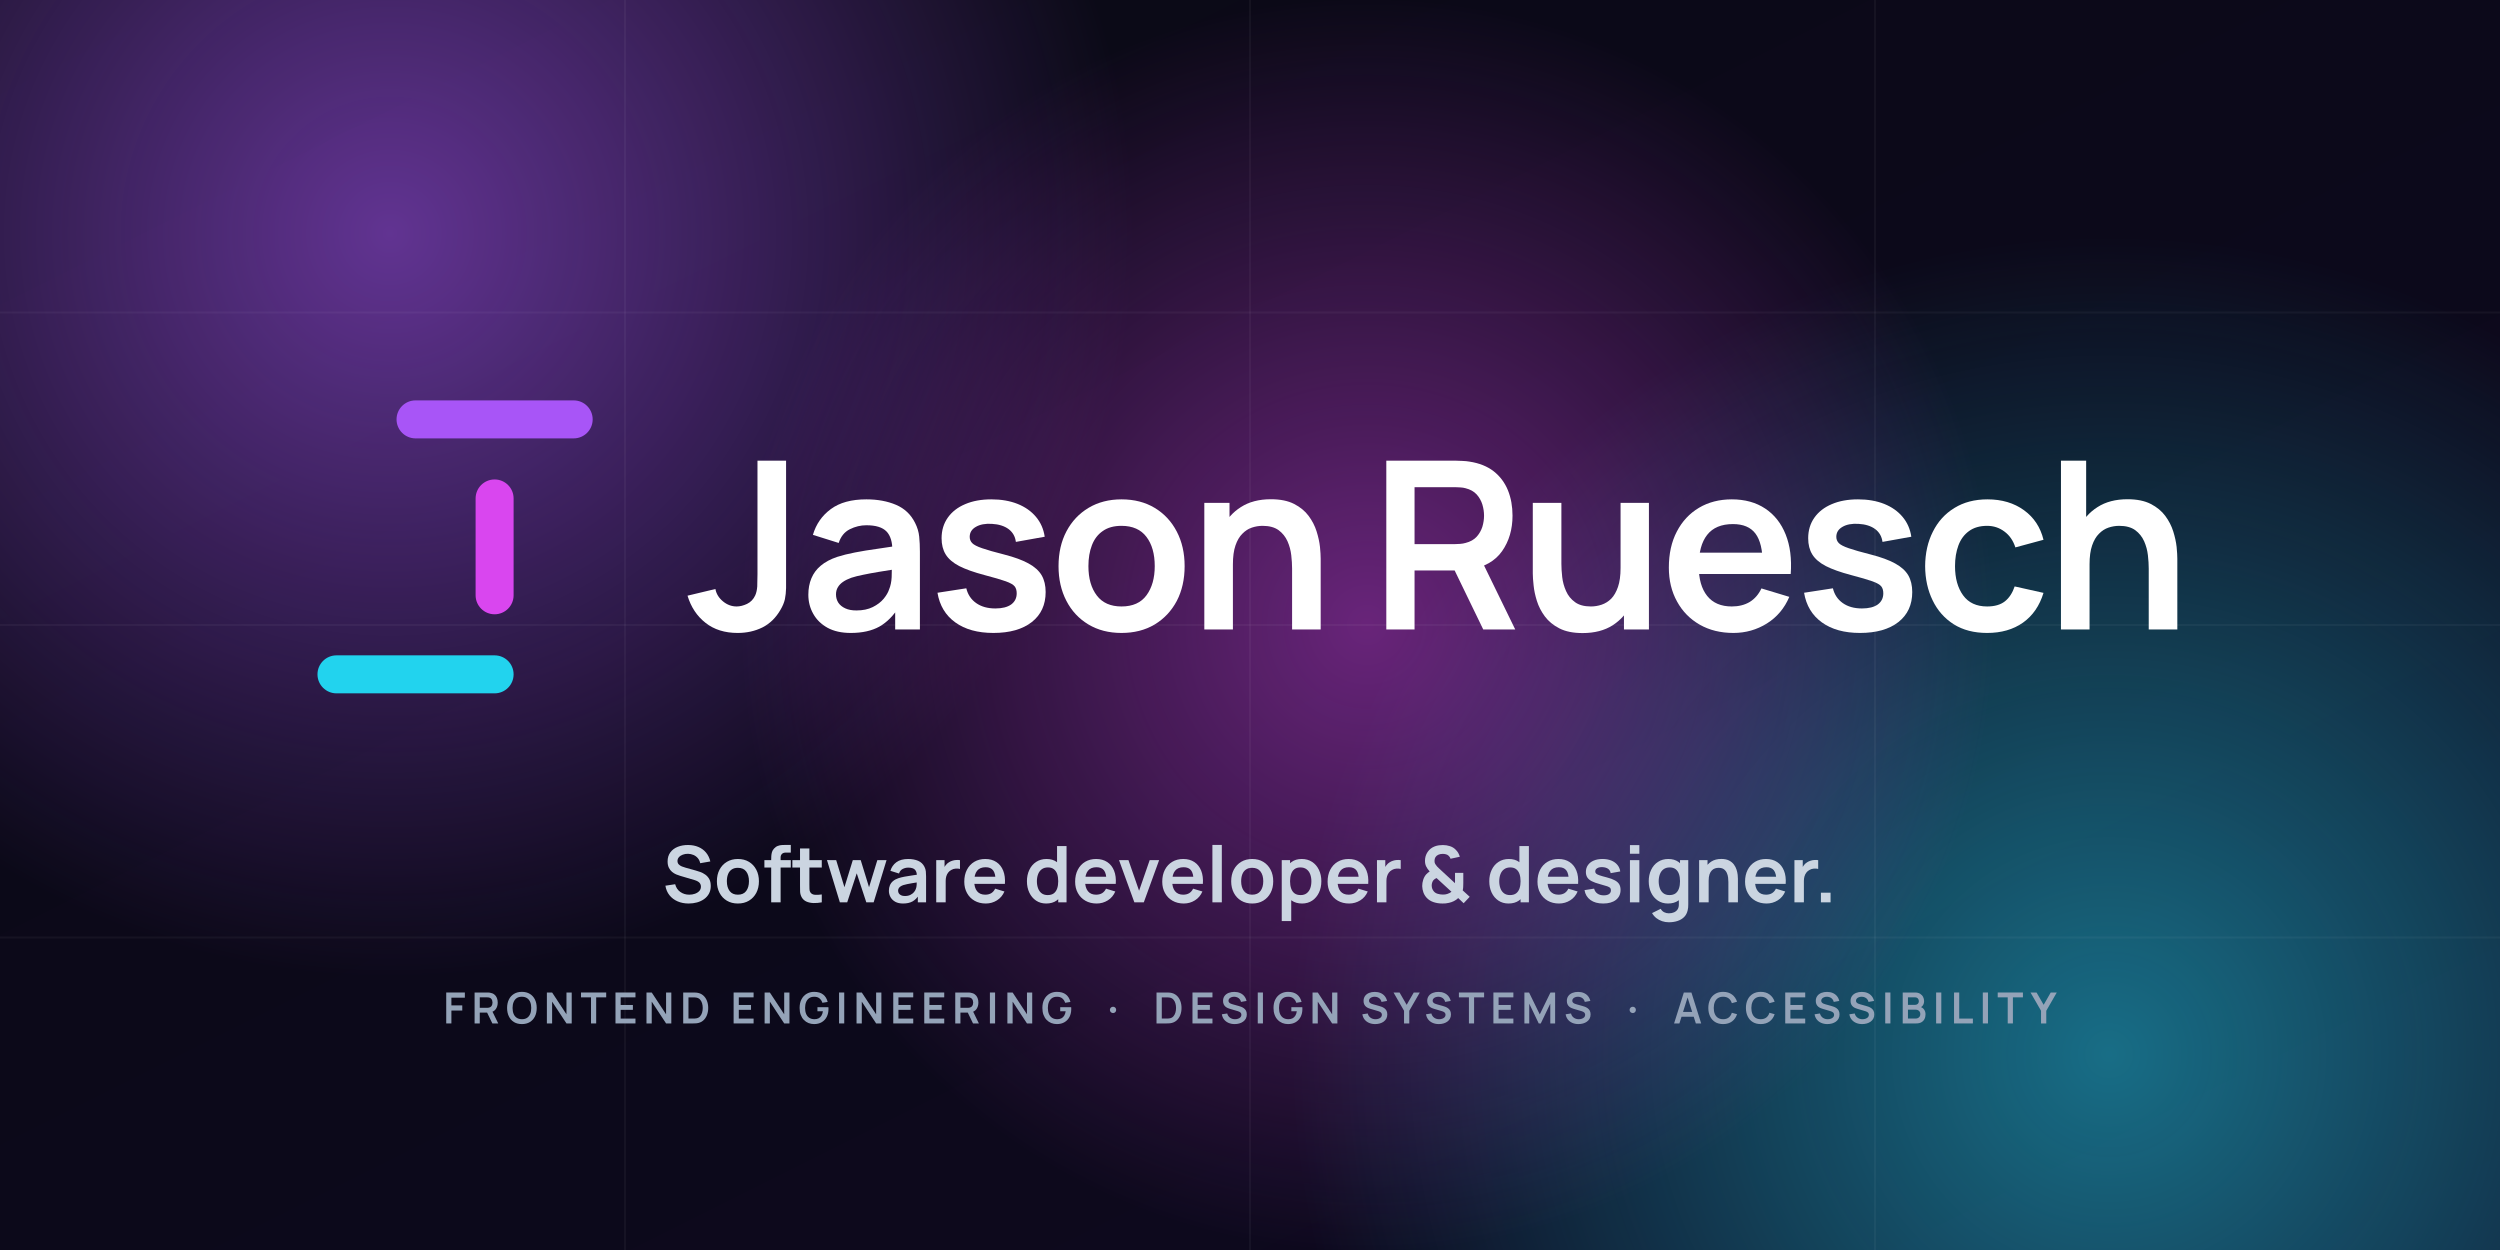
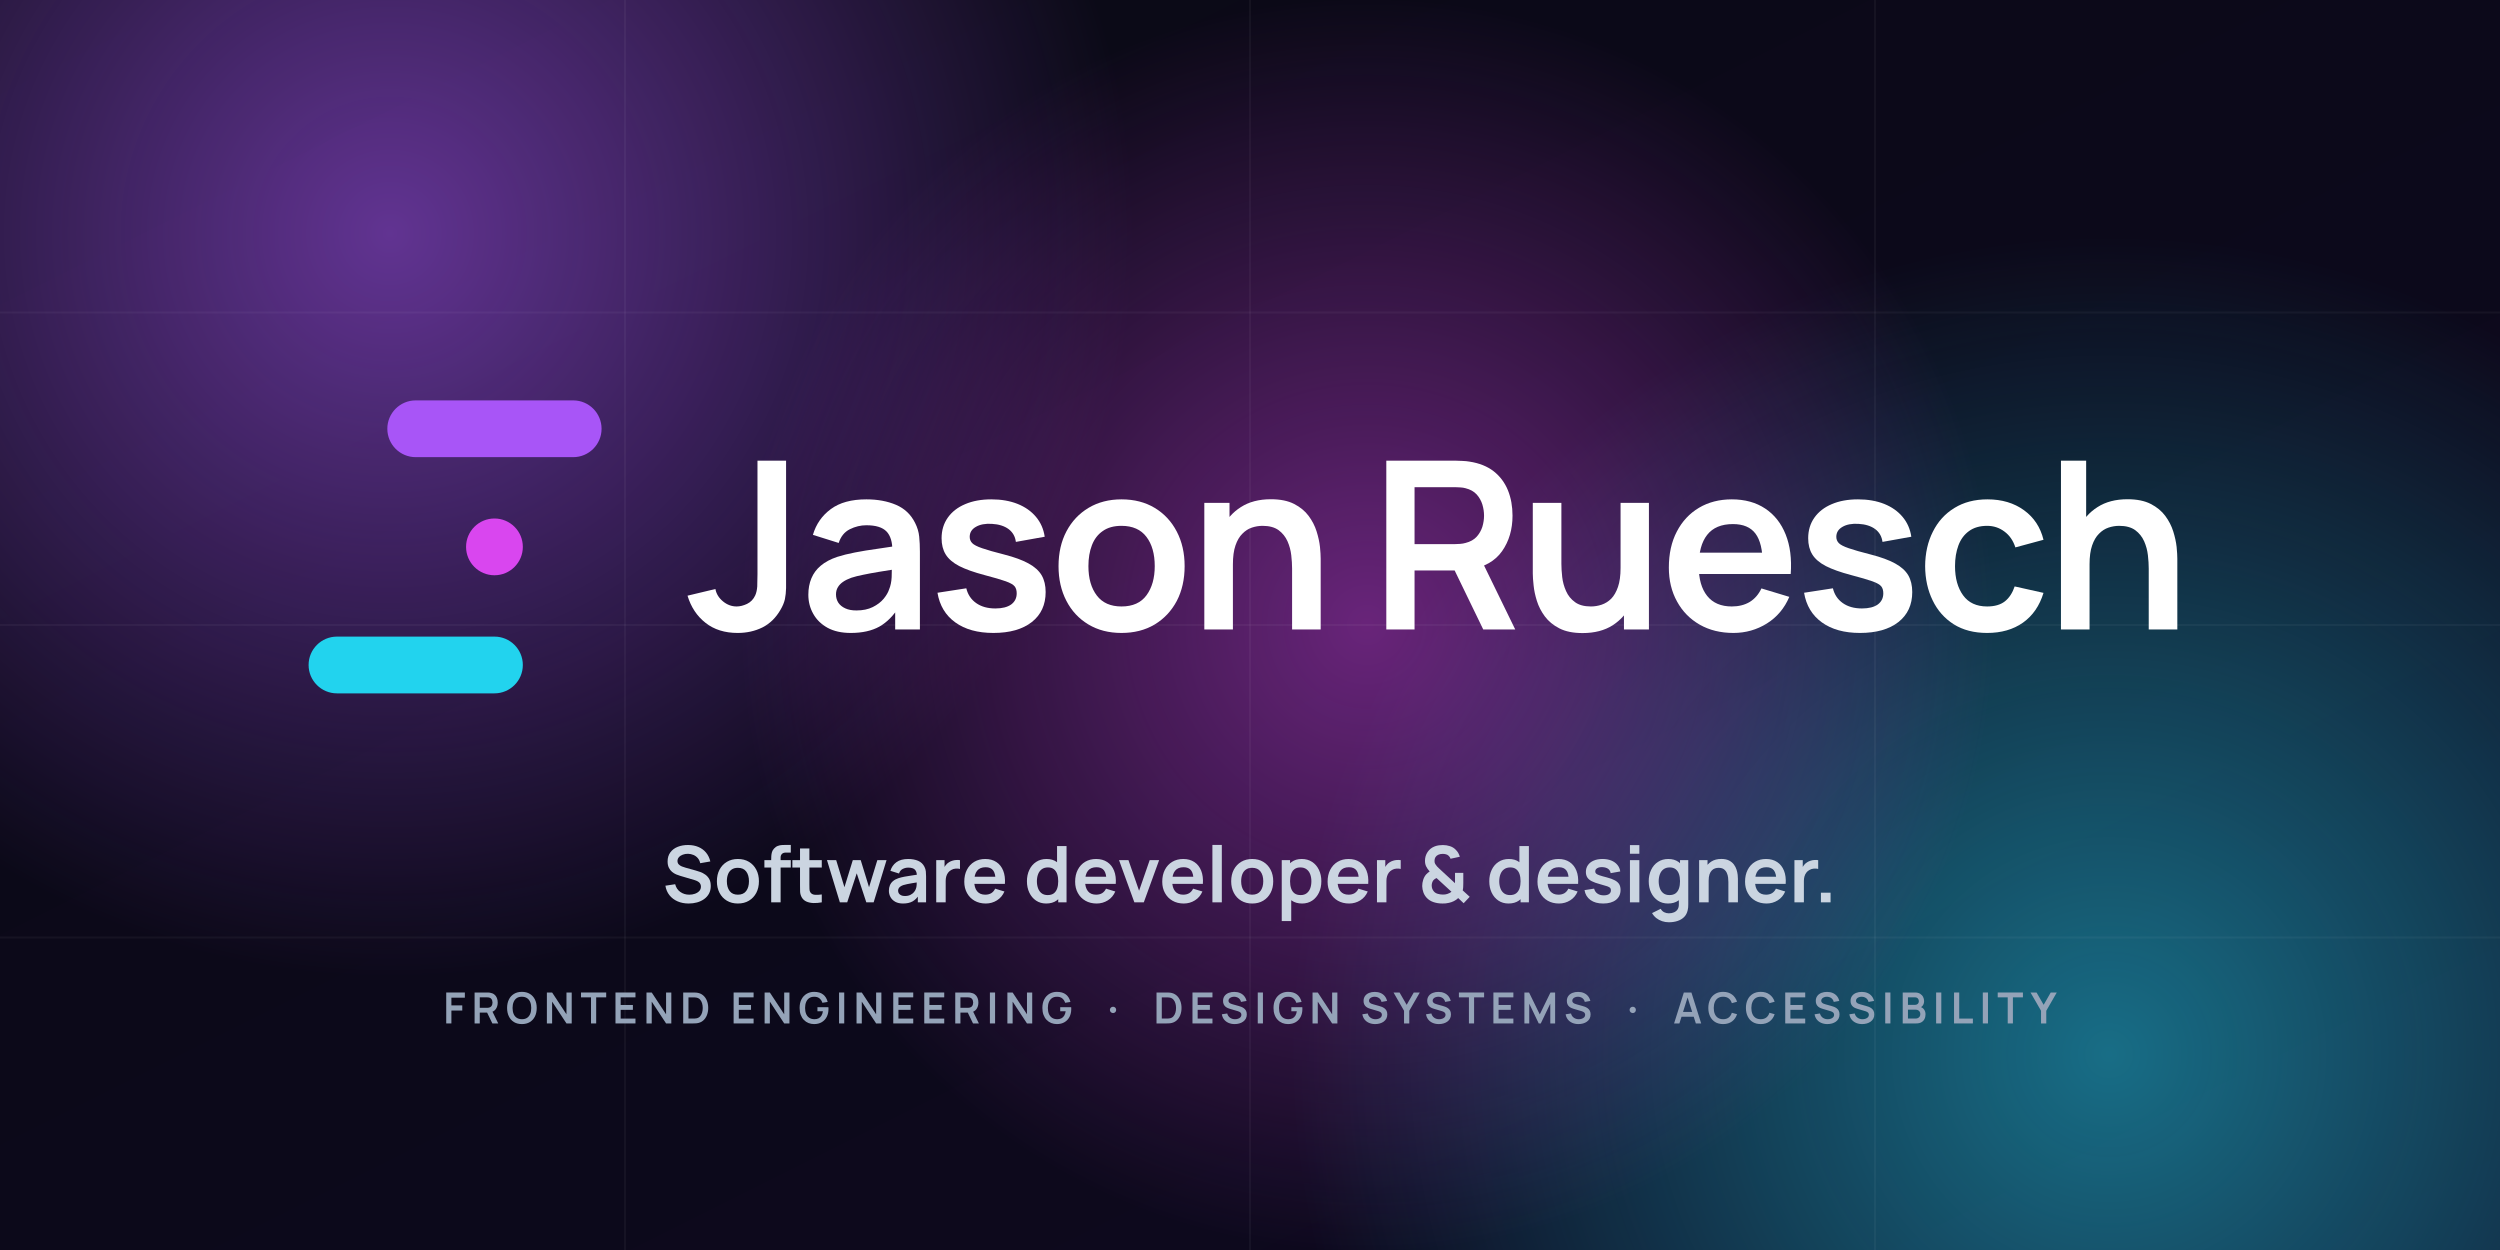
<svg xmlns="http://www.w3.org/2000/svg" width="1280" height="640" viewBox="0 0 1280 640">
  <defs>
    <linearGradient id="bg" x1="0" y1="0" x2="1" y2="1">
      <stop offset="0" stop-color="#0a0a14" />
      <stop offset="1" stop-color="#0e0820" />
    </linearGradient>
    <radialGradient id="glow-purple" cx="50%" cy="50%" r="50%">
      <stop offset="0" stop-color="#a855f7" stop-opacity="0.55" />
      <stop offset="1" stop-color="#a855f7" stop-opacity="0" />
    </radialGradient>
    <radialGradient id="glow-magenta" cx="50%" cy="50%" r="50%">
      <stop offset="0" stop-color="#d946ef" stop-opacity="0.45" />
      <stop offset="1" stop-color="#d946ef" stop-opacity="0" />
    </radialGradient>
    <radialGradient id="glow-cyan" cx="50%" cy="50%" r="50%">
      <stop offset="0" stop-color="#22d3ee" stop-opacity="0.5" />
      <stop offset="1" stop-color="#22d3ee" stop-opacity="0" />
    </radialGradient>
  </defs>
  <rect width="1280" height="640" fill="url(#bg)" />
  <circle cx="200" cy="120" r="380" fill="url(#glow-purple)" />
  <circle cx="1080" cy="540" r="420" fill="url(#glow-cyan)" />
  <circle cx="700" cy="320" r="320" fill="url(#glow-magenta)" />
  <g stroke="#ffffff" stroke-opacity="0.04" stroke-width="1">
    <line x1="0" y1="160" x2="1280" y2="160" />
    <line x1="0" y1="320" x2="1280" y2="320" />
    <line x1="0" y1="480" x2="1280" y2="480" />
    <line x1="320" y1="0" x2="320" y2="640" />
    <line x1="640" y1="0" x2="640" y2="640" />
    <line x1="960" y1="0" x2="960" y2="640" />
  </g>
-   <g transform="translate(158.0, 205.0) scale(1.569)">
-     <rect x="28.7" y="0" width="64" height="12.4" rx="6.2" fill="#a855f7" />
-     <rect x="54.5" y="25.8" width="12.4" height="44" rx="6.2" fill="#d946ef" />
-     <rect x="2.9" y="83.2" width="64" height="12.4" rx="6.2" fill="#22d3ee" />
+   <g transform="translate(158.0, 205.0) scale(2.3438)">
+     <rect x="17.2" y="0" width="46.8" height="12.4" rx="6.2" fill="#a855f7" />
+     <rect x="34.4" y="25.8" width="12.4" height="12.4" rx="6.2" fill="#d946ef" />
+     <rect x="0" y="51.6" width="46.8" height="12.4" rx="6.2" fill="#22d3ee" />
  </g>
  <g transform="translate(352.01, 322.27) scale(0.06)">
    <path d="M428 30Q263 30 154-56Q44-142 0-288L238-345Q249-284 302-240Q355-196 419-196Q461-196 508-218Q555-241 578-291Q592-323 595-367Q597-412 597-471L597-1440L841-1440L841-471Q841-404 841-353Q840-303 831-258Q821-214 793-167Q734-65 639-17Q544 30 428 30" fill="#ffffff" />
  </g>
  <g transform="translate(409.07, 322.27) scale(0.06)">
    <path d="M442 30Q325 30 244-14Q163-59 122-133Q80-207 80-296Q80-374 106-436Q132-499 186-544Q240-590 326-619Q391-640 479-657Q566-674 669-688Q771-703 883-720L797-671Q798-783 747-836Q696-889 575-889Q502-889 434-855Q366-821 339-738L119-807Q159-944 272-1027Q384-1110 575-1110Q719-1110 829-1063Q938-1016 991-909Q1020-852 1026-792Q1032-733 1032-663L1032 0L821 0L821-234L856-196Q783-79 686-24Q588 30 442 30M490-162Q572-162 630-191Q688-220 723-262Q757-304 769-341Q788-387 791-446Q793-506 793-543L867-521Q758-504 680-491Q602-478 546-466Q490-455 447-441Q405-426 376-406Q347-386 332-360Q316-334 316-299Q316-259 336-228Q356-198 395-180Q433-162 490-162" fill="#ffffff" />
  </g>
  <g transform="translate(475.19, 322.27) scale(0.06)">
    <path d="M557 30Q357 30 232-60Q107-150 80-313L326-351Q345-271 410-225Q475-179 574-179Q661-179 709-213Q756-248 756-308Q756-345 739-367Q721-390 662-411Q603-432 481-464Q345-500 265-541Q185-583 150-640Q115-697 115-778Q115-879 168-954Q221-1029 316-1069Q411-1110 540-1110Q666-1110 764-1071Q861-1032 921-960Q981-888 995-791L749-747Q740-816 687-856Q633-896 544-901Q459-906 407-875Q355-845 355-790Q355-759 376-737Q397-715 461-693Q524-671 650-639Q779-606 857-563Q934-521 969-462Q1003-403 1003-319Q1003-156 885-63Q766 30 557 30" fill="#ffffff" />
  </g>
  <g transform="translate(537.17, 322.27) scale(0.06)">
    <path d="M617 30Q455 30 334-43Q213-116 147-244Q80-373 80-540Q80-710 148-838Q216-966 337-1038Q458-1110 617-1110Q780-1110 901-1037Q1022-964 1089-835Q1156-707 1156-540Q1156-372 1089-243Q1021-115 900-42Q779 30 617 30M617-196Q761-196 831-292Q901-388 901-540Q901-697 830-790Q759-884 617-884Q520-884 458-840Q395-797 365-719Q335-642 335-540Q335-383 407-289Q478-196 617-196" fill="#ffffff" />
  </g>
  <g transform="translate(608.33, 322.27) scale(0.06)">
    <path d="M1131 0L887 0L887-520Q887-571 880-633Q873-695 848-752Q822-810 772-847Q721-884 635-884Q589-884 544-869Q499-854 463-817Q426-781 404-717Q382-654 382-555L239-616Q239-754 293-866Q346-978 450-1044Q554-1111 706-1111Q826-1111 904-1071Q982-1031 1028-969Q1074-907 1096-837Q1118-767 1125-704Q1131-642 1131-603L1131 0M382 0L138 0L138-1080L353-1080L353-745L382-745" fill="#ffffff" />
  </g>
  <g transform="translate(701.39, 322.27) scale(0.06)">
    <path d="M381 0L140 0L140-1440L735-1440Q756-1440 789-1438Q822-1437 850-1432Q975-1413 1057-1349Q1138-1285 1178-1187Q1217-1090 1217-971Q1217-795 1128-668Q1039-542 855-512L752-503L381-503L381 0M1240 0L967 0L683-586L928-640L1240 0M381-1214L381-728L725-728Q745-728 770-730Q795-732 816-738Q876-753 911-791Q945-829 960-877Q974-925 974-971Q974-1017 960-1065Q945-1114 911-1152Q876-1190 816-1205Q795-1211 770-1212Q745-1214 725-1214" fill="#ffffff" />
  </g>
  <g transform="translate(777.59, 322.27) scale(0.06)">
    <path d="M545 31Q425 31 347-9Q269-49 223-111Q177-173 155-243Q133-313 127-375Q120-438 120-477L120-1080L364-1080L364-560Q364-510 371-447Q378-385 404-327Q429-270 480-233Q530-196 616-196Q662-196 707-211Q752-226 789-262Q825-299 847-363Q869-427 869-525L1012-464Q1012-326 959-214Q905-102 801-35Q697 31 545 31M1111 0L898 0L898-335L869-335L869-1080L1111-1080" fill="#ffffff" />
  </g>
  <g transform="translate(849.65, 322.27) scale(0.06)">
    <path d="M631 30Q467 30 343-41Q219-112 150-238Q80-364 80-528Q80-705 148-835Q216-966 337-1038Q458-1110 617-1110Q785-1110 903-1031Q1020-953 1077-810Q1134-667 1120-473L881-473L881-561Q880-737 819-818Q758-899 627-899Q479-899 407-807Q335-716 335-540Q335-376 407-286Q479-196 617-196Q706-196 771-235Q835-275 870-350L1108-278Q1046-132 917-51Q787 30 631 30M1002-473L259-473L259-655L1002-655" fill="#ffffff" />
  </g>
  <g transform="translate(918.89, 322.27) scale(0.06)">
    <path d="M557 30Q357 30 232-60Q107-150 80-313L326-351Q345-271 410-225Q475-179 574-179Q661-179 709-213Q756-248 756-308Q756-345 739-367Q721-390 662-411Q603-432 481-464Q345-500 265-541Q185-583 150-640Q115-697 115-778Q115-879 168-954Q221-1029 316-1069Q411-1110 540-1110Q666-1110 764-1071Q861-1032 921-960Q981-888 995-791L749-747Q740-816 687-856Q633-896 544-901Q459-906 407-875Q355-845 355-790Q355-759 376-737Q397-715 461-693Q524-671 650-639Q779-606 857-563Q934-521 969-462Q1003-403 1003-319Q1003-156 885-63Q766 30 557 30" fill="#ffffff" />
  </g>
  <g transform="translate(980.87, 322.27) scale(0.06)">
    <path d="M609 30Q442 30 324-44Q206-119 144-248Q81-377 80-540Q81-706 146-834Q210-963 329-1036Q448-1110 612-1110Q796-1110 924-1017Q1051-925 1090-765L850-700Q822-787 757-835Q692-884 609-884Q515-884 454-839Q393-795 364-717Q335-639 335-540Q335-386 404-291Q473-196 609-196Q705-196 761-240Q816-284 844-367L1090-312Q1040-147 915-58Q790 30 609 30" fill="#ffffff" />
  </g>
  <g transform="translate(1046.93, 322.27) scale(0.06)">
    <path d="M1131 0L887 0L887-520Q887-571 880-633Q873-695 848-752Q822-810 772-847Q721-884 635-884Q589-884 544-869Q499-854 463-817Q426-781 404-717Q382-654 382-555L239-616Q239-754 293-866Q346-978 450-1044Q554-1111 706-1111Q826-1111 904-1071Q982-1031 1028-969Q1074-907 1096-837Q1118-767 1125-704Q1131-642 1131-603L1131 0M382 0L138 0L138-1440L353-1440L353-682L382-682" fill="#ffffff" />
  </g>
  <g transform="translate(339.15, 462.00) scale(0.02)">
    <path d="M673 30Q515 30 389-25Q262-80 181-182Q99-285 77-426L327-464Q359-336 459-266Q558-196 688-196Q765-196 833-220Q901-244 944-290Q986-336 986-403Q986-433 976-458Q966-484 947-504Q927-524 897-540Q866-557 826-569L454-679Q406-693 351-716Q295-740 246-781Q196-823 165-887Q133-952 133-1047Q133-1186 204-1280Q274-1375 394-1422Q513-1469 659-1468Q807-1467 923-1417Q1039-1368 1117-1274Q1195-1180 1227-1047L968-1002Q952-1078 907-1131Q861-1185 796-1213Q730-1241 656-1243Q584-1244 523-1221Q461-1199 424-1157Q386-1115 386-1059Q386-1006 418-972Q450-939 498-919Q545-900 594-887L852-815Q905-801 971-777Q1037-753 1098-710Q1159-667 1199-597Q1238-527 1238-419Q1238-307 1192-222Q1145-138 1066-82Q987-26 886 2Q784 30 673 30" fill="#cbd5e1" />
  </g>
  <g transform="translate(365.45, 462.00) scale(0.02)">
    <path d="M617 30Q455 30 334-43Q213-116 147-244Q80-373 80-540Q80-710 148-838Q216-966 337-1038Q458-1110 617-1110Q780-1110 901-1037Q1022-964 1089-835Q1156-707 1156-540Q1156-372 1089-243Q1021-115 900-42Q779 30 617 30M617-196Q761-196 831-292Q901-388 901-540Q901-697 830-790Q759-884 617-884Q520-884 458-840Q395-797 365-719Q335-642 335-540Q335-383 407-289Q478-196 617-196" fill="#cbd5e1" />
  </g>
  <g transform="translate(390.17, 462.00) scale(0.02)">
    <path d="M475 0L234 0L234-1097Q234-1138 237-1187Q240-1237 254-1286Q268-1335 305-1375Q351-1426 405-1445Q458-1465 510-1467Q562-1470 601-1470L736-1470L736-1274L611-1274Q542-1274 509-1239Q475-1205 475-1149L475 0M736-891L60-891L60-1080L736-1080" fill="#cbd5e1" />
  </g>
  <g transform="translate(405.29, 462.00) scale(0.02)">
    <path d="M773-202L773 0Q666 20 564 18Q461 15 380-20Q299-56 257-133Q220-203 218-276Q216-349 216-441L216-1380L456-1380L456-455Q456-390 458-341Q459-292 478-261Q514-201 593-194Q672-187 773-202M773-891L20-891L20-1080L773-1080" fill="#cbd5e1" />
  </g>
  <g transform="translate(422.61, 462.00) scale(0.02)">
    <path d="M558 0L370 0L40-1082L276-1080L487-387L701-1080L904-1080L1117-387L1329-1080L1565-1080L1235 0L1047 0L802-743" fill="#cbd5e1" />
  </g>
  <g transform="translate(453.51, 462.00) scale(0.02)">
    <path d="M442 30Q325 30 244-14Q163-59 122-133Q80-207 80-296Q80-374 106-436Q132-499 186-544Q240-590 326-619Q391-640 479-657Q566-674 669-688Q771-703 883-720L797-671Q798-783 747-836Q696-889 575-889Q502-889 434-855Q366-821 339-738L119-807Q159-944 272-1027Q384-1110 575-1110Q719-1110 829-1063Q938-1016 991-909Q1020-852 1026-792Q1032-733 1032-663L1032 0L821 0L821-234L856-196Q783-79 686-24Q588 30 442 30M490-162Q572-162 630-191Q688-220 723-262Q757-304 769-341Q788-387 791-446Q793-506 793-543L867-521Q758-504 680-491Q602-478 546-466Q490-455 447-441Q405-426 376-406Q347-386 332-360Q316-334 316-299Q316-259 336-228Q356-198 395-180Q433-162 490-162" fill="#cbd5e1" />
  </g>
  <g transform="translate(476.55, 462.00) scale(0.02)">
    <path d="M382 0L140 0L140-1080L353-1080L353-817L327-851Q347-905 381-949Q414-994 461-1023Q501-1050 550-1065Q598-1081 649-1084Q700-1088 748-1080L748-855Q700-869 638-864Q575-859 525-829Q475-802 444-760Q412-718 397-664Q382-611 382-549" fill="#cbd5e1" />
  </g>
  <g transform="translate(492.11, 462.00) scale(0.02)">
    <path d="M631 30Q467 30 343-41Q219-112 150-238Q80-364 80-528Q80-705 148-835Q216-966 337-1038Q458-1110 617-1110Q785-1110 903-1031Q1020-953 1077-810Q1134-667 1120-473L881-473L881-561Q880-737 819-818Q758-899 627-899Q479-899 407-807Q335-716 335-540Q335-376 407-286Q479-196 617-196Q706-196 771-235Q835-275 870-350L1108-278Q1046-132 917-51Q787 30 631 30M1002-473L259-473L259-655L1002-655" fill="#cbd5e1" />
  </g>
  <g transform="translate(524.19, 462.00) scale(0.02)">
    <path d="M573 30Q424 30 313-45Q202-120 141-249Q80-378 80-540Q80-704 142-832Q203-961 316-1035Q429-1110 582-1110Q736-1110 841-1035Q945-961 999-832Q1053-703 1053-540Q1053-379 999-249Q945-120 838-45Q731 30 573 30M610-186Q707-186 767-230Q826-275 854-355Q881-435 881-540Q881-646 854-725Q826-805 768-849Q710-894 618-894Q521-894 458-846Q395-799 365-718Q335-638 335-540Q335-441 365-360Q394-280 455-233Q516-186 610-186M1094 0L881 0L881-758L851-758L851-1440L1094-1440" fill="#cbd5e1" />
  </g>
  <g transform="translate(548.87, 462.00) scale(0.02)">
    <path d="M631 30Q467 30 343-41Q219-112 150-238Q80-364 80-528Q80-705 148-835Q216-966 337-1038Q458-1110 617-1110Q785-1110 903-1031Q1020-953 1077-810Q1134-667 1120-473L881-473L881-561Q880-737 819-818Q758-899 627-899Q479-899 407-807Q335-716 335-540Q335-376 407-286Q479-196 617-196Q706-196 771-235Q835-275 870-350L1108-278Q1046-132 917-51Q787 30 631 30M1002-473L259-473L259-655L1002-655" fill="#cbd5e1" />
  </g>
  <g transform="translate(572.15, 462.00) scale(0.02)">
    <path d="M674 0L432 0L40-1080L281-1080L553-297L824-1080L1066-1080" fill="#cbd5e1" />
  </g>
  <g transform="translate(593.47, 462.00) scale(0.02)">
    <path d="M631 30Q467 30 343-41Q219-112 150-238Q80-364 80-528Q80-705 148-835Q216-966 337-1038Q458-1110 617-1110Q785-1110 903-1031Q1020-953 1077-810Q1134-667 1120-473L881-473L881-561Q880-737 819-818Q758-899 627-899Q479-899 407-807Q335-716 335-540Q335-376 407-286Q479-196 617-196Q706-196 771-235Q835-275 870-350L1108-278Q1046-132 917-51Q787 30 631 30M1002-473L259-473L259-655L1002-655" fill="#cbd5e1" />
  </g>
  <g transform="translate(617.55, 462.00) scale(0.02)">
    <path d="M401 0L160 0L160-1470L401-1470" fill="#cbd5e1" />
  </g>
  <g transform="translate(628.77, 462.00) scale(0.02)">
    <path d="M617 30Q455 30 334-43Q213-116 147-244Q80-373 80-540Q80-710 148-838Q216-966 337-1038Q458-1110 617-1110Q780-1110 901-1037Q1022-964 1089-835Q1156-707 1156-540Q1156-372 1089-243Q1021-115 900-42Q779 30 617 30M617-196Q761-196 831-292Q901-388 901-540Q901-697 830-790Q759-884 617-884Q520-884 458-840Q395-797 365-719Q335-642 335-540Q335-383 407-289Q478-196 617-196" fill="#cbd5e1" />
  </g>
  <g transform="translate(653.49, 462.00) scale(0.02)">
    <path d="M659 30Q501 30 394-45Q287-120 233-249Q179-379 179-540Q179-703 233-832Q287-961 392-1035Q496-1110 650-1110Q803-1110 916-1035Q1028-961 1090-832Q1152-704 1152-540Q1152-378 1091-249Q1030-120 919-45Q808 30 659 30M381 480L138 480L138-1080L351-1080L351-322L381-322L381 480M622-186Q716-186 777-233Q838-280 868-360Q897-441 897-540Q897-638 867-718Q837-799 774-846Q711-894 614-894Q522-894 464-849Q406-805 379-725Q351-646 351-540Q351-435 379-355Q406-275 466-230Q525-186 622-186" fill="#cbd5e1" />
  </g>
  <g transform="translate(678.13, 462.00) scale(0.02)">
    <path d="M631 30Q467 30 343-41Q219-112 150-238Q80-364 80-528Q80-705 148-835Q216-966 337-1038Q458-1110 617-1110Q785-1110 903-1031Q1020-953 1077-810Q1134-667 1120-473L881-473L881-561Q880-737 819-818Q758-899 627-899Q479-899 407-807Q335-716 335-540Q335-376 407-286Q479-196 617-196Q706-196 771-235Q835-275 870-350L1108-278Q1046-132 917-51Q787 30 631 30M1002-473L259-473L259-655L1002-655" fill="#cbd5e1" />
  </g>
  <g transform="translate(702.21, 462.00) scale(0.02)">
    <path d="M382 0L140 0L140-1080L353-1080L353-817L327-851Q347-905 381-949Q414-994 461-1023Q501-1050 550-1065Q598-1081 649-1084Q700-1088 748-1080L748-855Q700-869 638-864Q575-859 525-829Q475-802 444-760Q412-718 397-664Q382-611 382-549" fill="#cbd5e1" />
  </g>
  <g transform="translate(726.17, 462.00) scale(0.02)">
    <path d="M617 30Q497 30 391-5Q284-41 213-118Q156-181 130-255Q103-330 100-415Q100-498 125-576Q149-654 200-714Q220-738 244-756Q267-775 291-790Q232-856 202-918Q171-980 171-1064Q171-1190 239-1290Q307-1390 424-1434Q475-1453 528-1460Q580-1467 630-1467Q724-1467 811-1438Q898-1410 959-1346Q998-1309 1024-1262Q1050-1216 1063-1167L825-1116Q811-1161 776-1193Q746-1222 705-1231Q664-1241 624-1241Q560-1241 511-1218Q462-1195 439-1156Q415-1117 415-1061Q415-1011 434-981Q452-951 479-920Q497-900 523-876Q549-852 577-826L939-491Q940-511 940-534Q940-558 940-579L940-755L1152-755L1152-494Q1152-440 1149-389Q1146-339 1137-306L1316-142L1161 23L1022-109Q971-61 910-31Q849-1 787 12Q742 23 701 27Q660 30 617 30M627-199Q658-199 686-202Q713-205 739-214Q776-225 803-240Q829-255 849-271L468-621Q441-611 420-595Q398-580 383-561Q364-536 354-502Q343-469 343-429Q344-383 358-347Q372-312 395-284Q431-238 498-218Q565-199 627-199" fill="#cbd5e1" />
  </g>
  <g transform="translate(760.91, 462.00) scale(0.02)">
    <path d="M573 30Q424 30 313-45Q202-120 141-249Q80-378 80-540Q80-704 142-832Q203-961 316-1035Q429-1110 582-1110Q736-1110 841-1035Q945-961 999-832Q1053-703 1053-540Q1053-379 999-249Q945-120 838-45Q731 30 573 30M610-186Q707-186 767-230Q826-275 854-355Q881-435 881-540Q881-646 854-725Q826-805 768-849Q710-894 618-894Q521-894 458-846Q395-799 365-718Q335-638 335-540Q335-441 365-360Q394-280 455-233Q516-186 610-186M1094 0L881 0L881-758L851-758L851-1440L1094-1440" fill="#cbd5e1" />
  </g>
  <g transform="translate(785.59, 462.00) scale(0.02)">
    <path d="M631 30Q467 30 343-41Q219-112 150-238Q80-364 80-528Q80-705 148-835Q216-966 337-1038Q458-1110 617-1110Q785-1110 903-1031Q1020-953 1077-810Q1134-667 1120-473L881-473L881-561Q880-737 819-818Q758-899 627-899Q479-899 407-807Q335-716 335-540Q335-376 407-286Q479-196 617-196Q706-196 771-235Q835-275 870-350L1108-278Q1046-132 917-51Q787 30 631 30M1002-473L259-473L259-655L1002-655" fill="#cbd5e1" />
  </g>
  <g transform="translate(809.67, 462.00) scale(0.02)">
    <path d="M557 30Q357 30 232-60Q107-150 80-313L326-351Q345-271 410-225Q475-179 574-179Q661-179 709-213Q756-248 756-308Q756-345 739-367Q721-390 662-411Q603-432 481-464Q345-500 265-541Q185-583 150-640Q115-697 115-778Q115-879 168-954Q221-1029 316-1069Q411-1110 540-1110Q666-1110 764-1071Q861-1032 921-960Q981-888 995-791L749-747Q740-816 687-856Q633-896 544-901Q459-906 407-875Q355-845 355-790Q355-759 376-737Q397-715 461-693Q524-671 650-639Q779-606 857-563Q934-521 969-462Q1003-403 1003-319Q1003-156 885-63Q766 30 557 30" fill="#cbd5e1" />
  </g>
  <g transform="translate(831.33, 462.00) scale(0.02)">
    <path d="M401-1244L160-1244L160-1465L401-1465L401-1244M401 0L160 0L160-1080L401-1080" fill="#cbd5e1" />
  </g>
  <g transform="translate(842.55, 462.00) scale(0.02)">
    <path d="M594 510Q504 510 422 482Q339 454 273 402Q207 349 165 275L387 165Q418 224 475 253Q531 281 595 281Q670 281 729 255Q788 228 821 177Q853 125 851 48L851-259L881-259L881-1080L1092-1080L1092 52Q1092 93 1089 131Q1085 168 1077 204Q1053 309 985 377Q917 444 817 477Q716 510 594 510M573 30Q424 30 313-45Q202-120 141-249Q80-378 80-540Q80-704 142-832Q203-961 316-1035Q429-1110 582-1110Q736-1110 841-1035Q945-961 999-832Q1053-703 1053-540Q1053-379 999-249Q945-120 838-45Q731 30 573 30M610-186Q707-186 767-230Q826-275 854-355Q881-435 881-540Q881-646 854-725Q826-805 768-849Q710-894 618-894Q521-894 458-846Q395-799 365-718Q335-638 335-540Q335-441 365-360Q394-280 455-233Q516-186 610-186" fill="#cbd5e1" />
  </g>
  <g transform="translate(867.19, 462.00) scale(0.02)">
    <path d="M1131 0L887 0L887-520Q887-571 880-633Q873-695 848-752Q822-810 772-847Q721-884 635-884Q589-884 544-869Q499-854 463-817Q426-781 404-717Q382-654 382-555L239-616Q239-754 293-866Q346-978 450-1044Q554-1111 706-1111Q826-1111 904-1071Q982-1031 1028-969Q1074-907 1096-837Q1118-767 1125-704Q1131-642 1131-603L1131 0M382 0L138 0L138-1080L353-1080L353-745L382-745" fill="#cbd5e1" />
  </g>
  <g transform="translate(891.87, 462.00) scale(0.02)">
    <path d="M631 30Q467 30 343-41Q219-112 150-238Q80-364 80-528Q80-705 148-835Q216-966 337-1038Q458-1110 617-1110Q785-1110 903-1031Q1020-953 1077-810Q1134-667 1120-473L881-473L881-561Q880-737 819-818Q758-899 627-899Q479-899 407-807Q335-716 335-540Q335-376 407-286Q479-196 617-196Q706-196 771-235Q835-275 870-350L1108-278Q1046-132 917-51Q787 30 631 30M1002-473L259-473L259-655L1002-655" fill="#cbd5e1" />
  </g>
  <g transform="translate(915.95, 462.00) scale(0.02)">
    <path d="M382 0L140 0L140-1080L353-1080L353-817L327-851Q347-905 381-949Q414-994 461-1023Q501-1050 550-1065Q598-1081 649-1084Q700-1088 748-1080L748-855Q700-869 638-864Q575-859 525-829Q475-802 444-760Q412-718 397-664Q382-611 382-549" fill="#cbd5e1" />
  </g>
  <g transform="translate(928.71, 462.00) scale(0.02)">
    <path d="M427 0L180 0L180-247L427-247" fill="#cbd5e1" />
  </g>
  <g transform="translate(226.93, 524.00) scale(0.011)">
    <path d="M381 0L140 0L140-1440L1007-1440L1007-1199L381-1199L381-840L887-840L887-600L381-600" fill="#94a3b8" />
  </g>
  <g transform="translate(241.45, 524.00) scale(0.011)">
    <path d="M381 0L140 0L140-1440L735-1440Q756-1440 789-1438Q822-1437 850-1432Q975-1413 1057-1349Q1138-1285 1178-1187Q1217-1090 1217-971Q1217-795 1128-668Q1039-542 855-512L752-503L381-503L381 0M1240 0L967 0L683-586L928-640L1240 0M381-1214L381-728L725-728Q745-728 770-730Q795-732 816-738Q876-753 911-791Q945-829 960-877Q974-925 974-971Q974-1017 960-1065Q945-1114 911-1152Q876-1190 816-1205Q795-1211 770-1212Q745-1214 725-1214" fill="#94a3b8" />
  </g>
  <g transform="translate(258.97, 524.00) scale(0.011)">
    <path d="M749 30Q533 30 379-64Q225-159 143-328Q60-497 60-720Q60-943 143-1112Q225-1281 379-1375Q533-1470 749-1470Q965-1470 1120-1375Q1274-1281 1357-1112Q1439-943 1439-720Q1439-497 1357-328Q1274-159 1120-64Q965 30 749 30M749-197Q894-196 991-261Q1087-326 1136-444Q1184-562 1184-720Q1184-878 1136-994Q1087-1111 991-1176Q894-1241 749-1243Q604-1244 508-1179Q412-1114 364-996Q315-878 315-720Q315-562 363-445Q411-329 508-264Q604-199 749-197" fill="#94a3b8" />
  </g>
  <g transform="translate(278.46, 524.00) scale(0.011)">
    <path d="M384 0L140 0L140-1440L384-1440L1052-425L1052-1440L1296-1440L1296 0L1052 0L384-1015" fill="#94a3b8" />
  </g>
  <g transform="translate(297.25, 524.00) scale(0.011)">
    <path d="M727 0L486 0L486-1214L20-1214L20-1440L1193-1440L1193-1214L727-1214" fill="#94a3b8" />
  </g>
  <g transform="translate(313.59, 524.00) scale(0.011)">
    <path d="M1070 0L140 0L140-1440L1070-1440L1070-1214L381-1214L381-859L950-859L950-633L381-633L381-226L1070-226" fill="#94a3b8" />
  </g>
  <g transform="translate(329.46, 524.00) scale(0.011)">
    <path d="M384 0L140 0L140-1440L384-1440L1052-425L1052-1440L1296-1440L1296 0L1052 0L384-1015" fill="#94a3b8" />
  </g>
  <g transform="translate(348.26, 524.00) scale(0.011)">
    <path d="M599 0L140 0L140-1440L599-1440Q617-1440 671-1439Q724-1438 774-1432Q945-1410 1064-1310Q1182-1211 1243-1057Q1304-903 1304-720Q1304-537 1243-383Q1182-229 1064-129Q945-30 774-8Q725-2 671-1Q617 0 599 0M385-1213L385-227L599-227Q629-227 676-229Q722-231 758-238Q860-257 924-329Q988-401 1019-504Q1049-607 1049-720Q1049-837 1018-940Q987-1043 923-1113Q858-1183 758-1202Q722-1210 676-1211Q629-1213 599-1213" fill="#94a3b8" />
  </g>
  <g transform="translate(374.07, 524.00) scale(0.011)">
    <path d="M1070 0L140 0L140-1440L1070-1440L1070-1214L381-1214L381-859L950-859L950-633L381-633L381-226L1070-226" fill="#94a3b8" />
  </g>
  <g transform="translate(389.94, 524.00) scale(0.011)">
    <path d="M384 0L140 0L140-1440L384-1440L1052-425L1052-1440L1296-1440L1296 0L1052 0L384-1015" fill="#94a3b8" />
  </g>
  <g transform="translate(408.74, 524.00) scale(0.011)">
    <path d="M734 30Q594 30 472-19Q349-69 257-165Q164-261 112-400Q60-540 60-720Q60-956 148-1123Q236-1291 389-1380Q542-1470 734-1470Q1000-1470 1156-1346Q1311-1223 1366-1000L1120-961Q1079-1089 986-1165Q893-1242 749-1242Q604-1244 508-1179Q412-1114 364-996Q315-878 315-720Q315-562 363-445Q411-329 508-264Q604-199 749-197Q858-196 940-236Q1022-277 1074-359Q1126-442 1144-566L890-566L890-755L1400-755Q1402-739 1403-708Q1404-677 1404-671Q1404-467 1324-308Q1243-150 1093-60Q943 30 734 30" fill="#94a3b8" />
  </g>
  <g transform="translate(427.84, 524.00) scale(0.011)">
    <path d="M401 0L160 0L160-1440L401-1440" fill="#94a3b8" />
  </g>
  <g transform="translate(437.01, 524.00) scale(0.011)">
    <path d="M384 0L140 0L140-1440L384-1440L1052-425L1052-1440L1296-1440L1296 0L1052 0L384-1015" fill="#94a3b8" />
  </g>
  <g transform="translate(455.81, 524.00) scale(0.011)">
    <path d="M1070 0L140 0L140-1440L1070-1440L1070-1214L381-1214L381-859L950-859L950-633L381-633L381-226L1070-226" fill="#94a3b8" />
  </g>
  <g transform="translate(471.68, 524.00) scale(0.011)">
    <path d="M1070 0L140 0L140-1440L1070-1440L1070-1214L381-1214L381-859L950-859L950-633L381-633L381-226L1070-226" fill="#94a3b8" />
  </g>
  <g transform="translate(487.55, 524.00) scale(0.011)">
    <path d="M381 0L140 0L140-1440L735-1440Q756-1440 789-1438Q822-1437 850-1432Q975-1413 1057-1349Q1138-1285 1178-1187Q1217-1090 1217-971Q1217-795 1128-668Q1039-542 855-512L752-503L381-503L381 0M1240 0L967 0L683-586L928-640L1240 0M381-1214L381-728L725-728Q745-728 770-730Q795-732 816-738Q876-753 911-791Q945-829 960-877Q974-925 974-971Q974-1017 960-1065Q945-1114 911-1152Q876-1190 816-1205Q795-1211 770-1212Q745-1214 725-1214" fill="#94a3b8" />
  </g>
  <g transform="translate(505.07, 524.00) scale(0.011)">
    <path d="M401 0L160 0L160-1440L401-1440" fill="#94a3b8" />
  </g>
  <g transform="translate(514.24, 524.00) scale(0.011)">
    <path d="M384 0L140 0L140-1440L384-1440L1052-425L1052-1440L1296-1440L1296 0L1052 0L384-1015" fill="#94a3b8" />
  </g>
  <g transform="translate(533.04, 524.00) scale(0.011)">
    <path d="M734 30Q594 30 472-19Q349-69 257-165Q164-261 112-400Q60-540 60-720Q60-956 148-1123Q236-1291 389-1380Q542-1470 734-1470Q1000-1470 1156-1346Q1311-1223 1366-1000L1120-961Q1079-1089 986-1165Q893-1242 749-1242Q604-1244 508-1179Q412-1114 364-996Q315-878 315-720Q315-562 363-445Q411-329 508-264Q604-199 749-197Q858-196 940-236Q1022-277 1074-359Q1126-442 1144-566L890-566L890-755L1400-755Q1402-739 1403-708Q1404-677 1404-671Q1404-467 1324-308Q1243-150 1093-60Q943 30 734 30" fill="#94a3b8" />
  </g>
  <g transform="translate(566.94, 524.00) scale(0.011)">
    <path d="M270-483Q207-483 164-525Q120-567 120-630Q120-693 164-735Q207-777 270-777Q328-777 371-735Q413-693 413-630Q413-567 371-525Q328-483 270-483" fill="#94a3b8" />
  </g>
  <g transform="translate(590.60, 524.00) scale(0.011)">
    <path d="M599 0L140 0L140-1440L599-1440Q617-1440 671-1439Q724-1438 774-1432Q945-1410 1064-1310Q1182-1211 1243-1057Q1304-903 1304-720Q1304-537 1243-383Q1182-229 1064-129Q945-30 774-8Q725-2 671-1Q617 0 599 0M385-1213L385-227L599-227Q629-227 676-229Q722-231 758-238Q860-257 924-329Q988-401 1019-504Q1049-607 1049-720Q1049-837 1018-940Q987-1043 923-1113Q858-1183 758-1202Q722-1210 676-1211Q629-1213 599-1213" fill="#94a3b8" />
  </g>
  <g transform="translate(609.01, 524.00) scale(0.011)">
    <path d="M1070 0L140 0L140-1440L1070-1440L1070-1214L381-1214L381-859L950-859L950-633L381-633L381-226L1070-226" fill="#94a3b8" />
  </g>
  <g transform="translate(624.74, 524.00) scale(0.011)">
    <path d="M673 30Q515 30 389-25Q262-80 181-182Q99-285 77-426L327-464Q359-336 459-266Q558-196 688-196Q765-196 833-220Q901-244 944-290Q986-336 986-403Q986-433 976-458Q966-484 947-504Q927-524 897-540Q866-557 826-569L454-679Q406-693 351-716Q295-740 246-781Q196-823 165-887Q133-952 133-1047Q133-1186 204-1280Q274-1375 394-1422Q513-1469 659-1468Q807-1467 923-1417Q1039-1368 1117-1274Q1195-1180 1227-1047L968-1002Q952-1078 907-1131Q861-1185 796-1213Q730-1241 656-1243Q584-1244 523-1221Q461-1199 424-1157Q386-1115 386-1059Q386-1006 418-972Q450-939 498-919Q545-900 594-887L852-815Q905-801 971-777Q1037-753 1098-710Q1159-667 1199-597Q1238-527 1238-419Q1238-307 1192-222Q1145-138 1066-82Q987-26 886 2Q784 30 673 30" fill="#94a3b8" />
  </g>
  <g transform="translate(642.21, 524.00) scale(0.011)">
    <path d="M401 0L160 0L160-1440L401-1440" fill="#94a3b8" />
  </g>
  <g transform="translate(651.38, 524.00) scale(0.011)">
    <path d="M734 30Q594 30 472-19Q349-69 257-165Q164-261 112-400Q60-540 60-720Q60-956 148-1123Q236-1291 389-1380Q542-1470 734-1470Q1000-1470 1156-1346Q1311-1223 1366-1000L1120-961Q1079-1089 986-1165Q893-1242 749-1242Q604-1244 508-1179Q412-1114 364-996Q315-878 315-720Q315-562 363-445Q411-329 508-264Q604-199 749-197Q858-196 940-236Q1022-277 1074-359Q1126-442 1144-566L890-566L890-755L1400-755Q1402-739 1403-708Q1404-677 1404-671Q1404-467 1324-308Q1243-150 1093-60Q943 30 734 30" fill="#94a3b8" />
  </g>
  <g transform="translate(670.48, 524.00) scale(0.011)">
    <path d="M384 0L140 0L140-1440L384-1440L1052-425L1052-1440L1296-1440L1296 0L1052 0L384-1015" fill="#94a3b8" />
  </g>
  <g transform="translate(696.68, 524.00) scale(0.011)">
    <path d="M673 30Q515 30 389-25Q262-80 181-182Q99-285 77-426L327-464Q359-336 459-266Q558-196 688-196Q765-196 833-220Q901-244 944-290Q986-336 986-403Q986-433 976-458Q966-484 947-504Q927-524 897-540Q866-557 826-569L454-679Q406-693 351-716Q295-740 246-781Q196-823 165-887Q133-952 133-1047Q133-1186 204-1280Q274-1375 394-1422Q513-1469 659-1468Q807-1467 923-1417Q1039-1368 1117-1274Q1195-1180 1227-1047L968-1002Q952-1078 907-1131Q861-1185 796-1213Q730-1241 656-1243Q584-1244 523-1221Q461-1199 424-1157Q386-1115 386-1059Q386-1006 418-972Q450-939 498-919Q545-900 594-887L852-815Q905-801 971-777Q1037-753 1098-710Q1159-667 1199-597Q1238-527 1238-419Q1238-307 1192-222Q1145-138 1066-82Q987-26 886 2Q784 30 673 30" fill="#94a3b8" />
  </g>
  <g transform="translate(713.48, 524.00) scale(0.011)">
    <path d="M734 0L490 0L490-590L0-1440L281-1440L612-866L942-1440L1223-1440L734-590" fill="#94a3b8" />
  </g>
  <g transform="translate(729.27, 524.00) scale(0.011)">
    <path d="M673 30Q515 30 389-25Q262-80 181-182Q99-285 77-426L327-464Q359-336 459-266Q558-196 688-196Q765-196 833-220Q901-244 944-290Q986-336 986-403Q986-433 976-458Q966-484 947-504Q927-524 897-540Q866-557 826-569L454-679Q406-693 351-716Q295-740 246-781Q196-823 165-887Q133-952 133-1047Q133-1186 204-1280Q274-1375 394-1422Q513-1469 659-1468Q807-1467 923-1417Q1039-1368 1117-1274Q1195-1180 1227-1047L968-1002Q952-1078 907-1131Q861-1185 796-1213Q730-1241 656-1243Q584-1244 523-1221Q461-1199 424-1157Q386-1115 386-1059Q386-1006 418-972Q450-939 498-919Q545-900 594-887L852-815Q905-801 971-777Q1037-753 1098-710Q1159-667 1199-597Q1238-527 1238-419Q1238-307 1192-222Q1145-138 1066-82Q987-26 886 2Q784 30 673 30" fill="#94a3b8" />
  </g>
  <g transform="translate(746.74, 524.00) scale(0.011)">
    <path d="M727 0L486 0L486-1214L20-1214L20-1440L1193-1440L1193-1214L727-1214" fill="#94a3b8" />
  </g>
  <g transform="translate(763.08, 524.00) scale(0.011)">
    <path d="M1070 0L140 0L140-1440L1070-1440L1070-1214L381-1214L381-859L950-859L950-633L381-633L381-226L1070-226" fill="#94a3b8" />
  </g>
  <g transform="translate(778.95, 524.00) scale(0.011)">
    <path d="M366 0L140 0L140-1440L357-1440L855-420L1353-1440L1570-1440L1570 0L1345 0L1345-923L903 0L807 0L366-923" fill="#94a3b8" />
  </g>
  <g transform="translate(800.76, 524.00) scale(0.011)">
    <path d="M673 30Q515 30 389-25Q262-80 181-182Q99-285 77-426L327-464Q359-336 459-266Q558-196 688-196Q765-196 833-220Q901-244 944-290Q986-336 986-403Q986-433 976-458Q966-484 947-504Q927-524 897-540Q866-557 826-569L454-679Q406-693 351-716Q295-740 246-781Q196-823 165-887Q133-952 133-1047Q133-1186 204-1280Q274-1375 394-1422Q513-1469 659-1468Q807-1467 923-1417Q1039-1368 1117-1274Q1195-1180 1227-1047L968-1002Q952-1078 907-1131Q861-1185 796-1213Q730-1241 656-1243Q584-1244 523-1221Q461-1199 424-1157Q386-1115 386-1059Q386-1006 418-972Q450-939 498-919Q545-900 594-887L852-815Q905-801 971-777Q1037-753 1098-710Q1159-667 1199-597Q1238-527 1238-419Q1238-307 1192-222Q1145-138 1066-82Q987-26 886 2Q784 30 673 30" fill="#94a3b8" />
  </g>
  <g transform="translate(833.03, 524.00) scale(0.011)">
    <path d="M270-483Q207-483 164-525Q120-567 120-630Q120-693 164-735Q207-777 270-777Q328-777 371-735Q413-693 413-630Q413-567 371-525Q328-483 270-483" fill="#94a3b8" />
  </g>
  <g transform="translate(856.69, 524.00) scale(0.011)">
    <path d="M288 0L40 0L494-1440L847-1440L1301 0L1053 0L641-1292L695-1292L288 0M1049-312L293-312L293-537L1049-537" fill="#94a3b8" />
  </g>
  <g transform="translate(874.00, 524.00) scale(0.011)">
    <path d="M749 30Q533 30 379-64Q225-159 143-328Q60-497 60-720Q60-943 143-1112Q225-1281 379-1375Q533-1470 749-1470Q998-1470 1164-1345Q1330-1221 1397-1010L1154-943Q1112-1084 1011-1163Q910-1243 749-1243Q604-1243 508-1178Q411-1113 363-995Q314-878 313-720Q313-562 362-444Q410-327 507-262Q604-197 749-197Q910-197 1011-277Q1112-357 1154-497L1397-430Q1330-219 1164-94Q998 30 749 30" fill="#94a3b8" />
  </g>
  <g transform="translate(893.25, 524.00) scale(0.011)">
    <path d="M749 30Q533 30 379-64Q225-159 143-328Q60-497 60-720Q60-943 143-1112Q225-1281 379-1375Q533-1470 749-1470Q998-1470 1164-1345Q1330-1221 1397-1010L1154-943Q1112-1084 1011-1163Q910-1243 749-1243Q604-1243 508-1178Q411-1113 363-995Q314-878 313-720Q313-562 362-444Q410-327 507-262Q604-197 749-197Q910-197 1011-277Q1112-357 1154-497L1397-430Q1330-219 1164-94Q998 30 749 30" fill="#94a3b8" />
  </g>
  <g transform="translate(912.50, 524.00) scale(0.011)">
    <path d="M1070 0L140 0L140-1440L1070-1440L1070-1214L381-1214L381-859L950-859L950-633L381-633L381-226L1070-226" fill="#94a3b8" />
  </g>
  <g transform="translate(928.22, 524.00) scale(0.011)">
    <path d="M673 30Q515 30 389-25Q262-80 181-182Q99-285 77-426L327-464Q359-336 459-266Q558-196 688-196Q765-196 833-220Q901-244 944-290Q986-336 986-403Q986-433 976-458Q966-484 947-504Q927-524 897-540Q866-557 826-569L454-679Q406-693 351-716Q295-740 246-781Q196-823 165-887Q133-952 133-1047Q133-1186 204-1280Q274-1375 394-1422Q513-1469 659-1468Q807-1467 923-1417Q1039-1368 1117-1274Q1195-1180 1227-1047L968-1002Q952-1078 907-1131Q861-1185 796-1213Q730-1241 656-1243Q584-1244 523-1221Q461-1199 424-1157Q386-1115 386-1059Q386-1006 418-972Q450-939 498-919Q545-900 594-887L852-815Q905-801 971-777Q1037-753 1098-710Q1159-667 1199-597Q1238-527 1238-419Q1238-307 1192-222Q1145-138 1066-82Q987-26 886 2Q784 30 673 30" fill="#94a3b8" />
  </g>
  <g transform="translate(946.02, 524.00) scale(0.011)">
    <path d="M673 30Q515 30 389-25Q262-80 181-182Q99-285 77-426L327-464Q359-336 459-266Q558-196 688-196Q765-196 833-220Q901-244 944-290Q986-336 986-403Q986-433 976-458Q966-484 947-504Q927-524 897-540Q866-557 826-569L454-679Q406-693 351-716Q295-740 246-781Q196-823 165-887Q133-952 133-1047Q133-1186 204-1280Q274-1375 394-1422Q513-1469 659-1468Q807-1467 923-1417Q1039-1368 1117-1274Q1195-1180 1227-1047L968-1002Q952-1078 907-1131Q861-1185 796-1213Q730-1241 656-1243Q584-1244 523-1221Q461-1199 424-1157Q386-1115 386-1059Q386-1006 418-972Q450-939 498-919Q545-900 594-887L852-815Q905-801 971-777Q1037-753 1098-710Q1159-667 1199-597Q1238-527 1238-419Q1238-307 1192-222Q1145-138 1066-82Q987-26 886 2Q784 30 673 30" fill="#94a3b8" />
  </g>
  <g transform="translate(963.48, 524.00) scale(0.011)">
    <path d="M401 0L160 0L160-1440L401-1440" fill="#94a3b8" />
  </g>
  <g transform="translate(972.65, 524.00) scale(0.011)">
    <path d="M769 0L140 0L140-1440L711-1440Q857-1440 951-1381Q1044-1323 1090-1232Q1135-1141 1135-1044Q1135-925 1079-842Q1022-759 925-730L925-780Q1061-749 1132-651Q1202-553 1202-428Q1202-300 1153-204Q1104-108 1008-54Q911 0 769 0M384-640L384-227L739-227Q802-227 852-252Q902-278 931-324Q959-371 959-435Q959-493 934-539Q909-585 861-612Q813-640 746-640L384-640M384-1215L384-865L708-865Q760-865 801-885Q842-905 866-944Q890-983 890-1040Q890-1115 842-1165Q794-1215 708-1215" fill="#94a3b8" />
  </g>
  <g transform="translate(989.54, 524.00) scale(0.011)">
    <path d="M401 0L160 0L160-1440L401-1440" fill="#94a3b8" />
  </g>
  <g transform="translate(998.71, 524.00) scale(0.011)">
    <path d="M1037 0L160 0L160-1440L401-1440L401-226L1037-226" fill="#94a3b8" />
  </g>
  <g transform="translate(1013.44, 524.00) scale(0.011)">
    <path d="M401 0L160 0L160-1440L401-1440" fill="#94a3b8" />
  </g>
  <g transform="translate(1022.61, 524.00) scale(0.011)">
    <path d="M727 0L486 0L486-1214L20-1214L20-1440L1193-1440L1193-1214L727-1214" fill="#94a3b8" />
  </g>
  <g transform="translate(1039.62, 524.00) scale(0.011)">
    <path d="M734 0L490 0L490-590L0-1440L281-1440L612-866L942-1440L1223-1440L734-590" fill="#94a3b8" />
  </g>
</svg>
